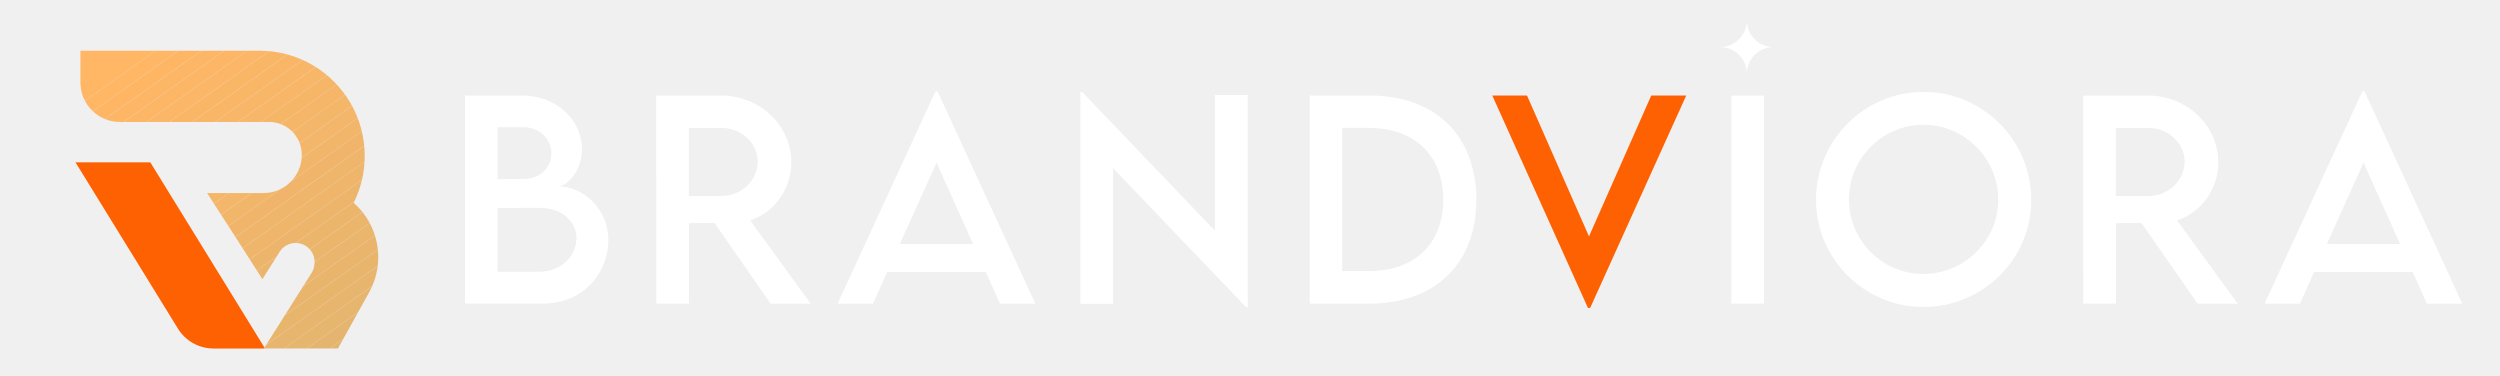
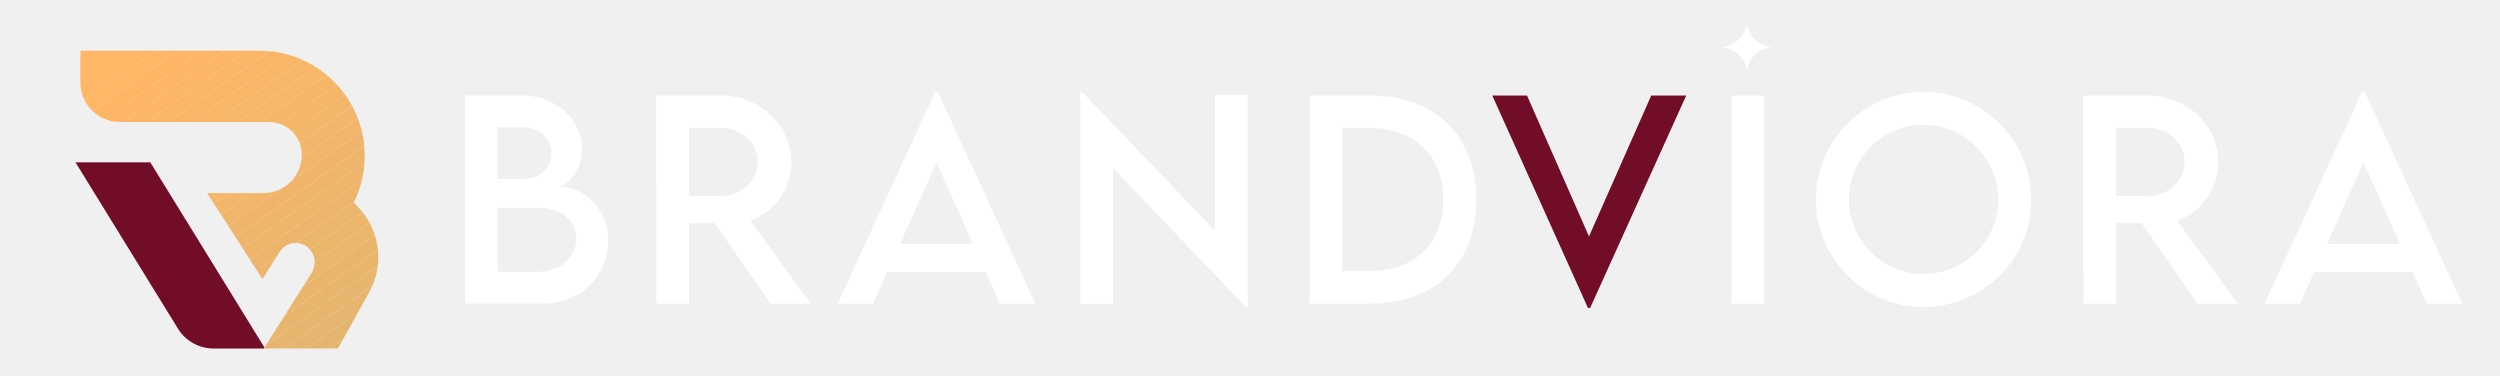
<svg xmlns="http://www.w3.org/2000/svg" id="Layer_1" data-name="Layer 1" viewBox="0 0 576.67 86.67">
  <defs>
    <style>
      .cls-1 {
        fill: #f7b668;
      }

      .cls-2 {
        fill: #e9b56d;
      }

      .cls-3 {
        fill: #f3b66a;
      }

      .cls-4 {
        fill: #f4b669;
      }

      .cls-5 {
        fill: #f2b66a;
      }

      .cls-6 {
        fill: #e4b56f;
      }

      .cls-7 {
        fill: #efb56b;
      }

      .cls-8 {
        fill: #fff;
      }

      .cls-9 {
        fill: #f9b667;
      }

      .cls-10 {
        fill: #e6b56e;
      }

      .cls-11 {
        fill: #fab667;
      }

      .cls-12 {
        fill: none;
      }

      .cls-13 {
        fill: #ebb56c;
      }

      .cls-14 {
        fill: #feb665;
      }

      .cls-15 {
        fill: #f0b56a;
      }

      .cls-16 {
        fill: #ecb56c;
      }

      .cls-17 {
-         fill: #fe6102;
+         fill: #720d28;
      }

      .cls-18 {
        fill: #eab56d;
      }

      .cls-19 {
        fill: #e5b56f;
      }

      .cls-20 {
        fill: #f5b669;
      }

      .cls-21 {
        fill: #ffb665;
      }

      .cls-22 {
        fill: #f8b668;
      }

      .cls-23 {
        fill: #e7b56e;
      }

      .cls-24 {
        fill: #fdb666;
      }

      .cls-25 {
        fill: #e8b56d;
      }

      .cls-26 {
        fill: #f6b668;
      }

      .cls-27 {
        fill: #eeb56b;
      }

      .cls-28 {
        fill: #fcb666;
      }

      .cls-29 {
        clip-path: url(#clippath);
      }

      .cls-30 {
        fill: #fbb667;
      }

      .cls-31 {
        fill: #edb56c;
      }
    </style>
    <clipPath id="clippath">
      <path class="cls-12" d="M81.59,46.77c1.62-3.26,2.54-6.93,2.54-10.81,0-4.43-1.19-8.58-3.26-12.15-4.2-7.24-12.03-12.11-21.01-12.11H18.55v7.33c0,5.03,4.08,9.11,9.11,9.11h34.42c4.16,0,7.53,3.37,7.53,7.53v.07c0,4.85-3.94,8.79-8.79,8.79h-13.05l6.78,10.51,5.98,9.35,2.77-4.4.17-.26,1.03-1.64c1.29-2.04,3.98-2.66,6.03-1.37,1.63,1.03,2.35,2.96,1.92,4.74-.1.52-.29,1.03-.59,1.51l-11,17.43h17.09l7.21-12.99c3.88-6.99,2.2-15.56-3.57-20.62Z" />
    </clipPath>
  </defs>
  <g>
    <path class="cls-17" d="M61.05,80.24l-26.38-42.8h-17.26l23.64,38.37c1.75,2.84,4.86,4.58,8.2,4.58h11.56l.23-.14Z" />
    <g class="cls-29">
      <polygon class="cls-21" points="35.91 11.69 18.55 23.98 18.55 11.69 35.91 11.69" />
      <polygon class="cls-21" points="41.18 11.69 20.07 26.64 18.55 24.49 18.55 23.98 35.91 11.69 41.18 11.69" />
      <polygon class="cls-14" points="46.46 11.69 21.83 29.13 20.07 26.64 41.18 11.69 46.46 11.69" />
      <polygon class="cls-24" points="51.73 11.69 23.59 31.61 21.83 29.13 46.46 11.69 51.73 11.69" />
      <polygon class="cls-28" points="57.01 11.69 25.36 34.1 23.59 31.61 51.73 11.69 57.01 11.69" />
      <polygon class="cls-30" points="62.28 11.69 27.12 36.59 25.36 34.1 57.01 11.69 62.28 11.69" />
      <polygon class="cls-11" points="67.56 11.69 28.88 39.08 27.12 36.59 62.28 11.69 67.56 11.69" />
      <polygon class="cls-9" points="72.83 11.69 30.64 41.57 28.88 39.08 67.56 11.69 72.83 11.69" />
      <polygon class="cls-22" points="73.54 11.69 75.06 13.84 32.4 44.05 30.64 41.57 72.83 11.69 73.54 11.69" />
      <rect class="cls-1" x="28.48" y="28.67" width="52.27" height="3.05" transform="translate(-7.4 37.12) rotate(-35.31)" />
      <rect class="cls-26" x="30.24" y="31.16" width="52.27" height="3.05" transform="translate(-8.52 38.59) rotate(-35.31)" />
      <rect class="cls-20" x="32" y="33.64" width="52.27" height="3.05" transform="translate(-9.63 40.07) rotate(-35.31)" />
      <rect class="cls-4" x="33.76" y="36.13" width="52.27" height="3.05" transform="translate(-10.75 41.54) rotate(-35.31)" />
      <rect class="cls-3" x="35.52" y="38.62" width="52.27" height="3.05" transform="translate(-11.86 43.02) rotate(-35.31)" />
      <rect class="cls-5" x="37.29" y="41.11" width="52.27" height="3.05" transform="translate(-12.97 44.5) rotate(-35.31)" />
      <rect class="cls-15" x="39.05" y="43.6" width="52.27" height="3.05" transform="translate(-14.09 45.97) rotate(-35.31)" />
      <polygon class="cls-7" points="87.4 31.26 89.04 33.58 89.04 33.83 46.5 63.96 44.74 61.47 87.4 31.26" />
      <polygon class="cls-27" points="89.04 37.57 48.26 66.45 46.5 63.96 89.04 33.83 89.04 37.57" />
      <polygon class="cls-31" points="89.04 41.3 50.02 68.93 48.26 66.45 89.04 37.57 89.04 41.3" />
      <polygon class="cls-16" points="89.04 45.04 51.78 71.42 50.02 68.93 89.04 41.3 89.04 45.04" />
      <polygon class="cls-13" points="89.04 48.77 53.55 73.91 51.78 71.42 89.04 45.04 89.04 48.77" />
      <polygon class="cls-18" points="89.04 52.51 55.31 76.4 53.55 73.91 89.04 48.77 89.04 52.51" />
      <polygon class="cls-2" points="89.04 56.24 57.07 78.88 55.31 76.4 89.04 52.51 89.04 56.24" />
      <polygon class="cls-25" points="89.04 59.98 60.23 80.38 58.13 80.38 57.07 78.88 89.04 56.24 89.04 59.98" />
      <polygon class="cls-23" points="89.04 63.72 65.51 80.38 60.23 80.38 89.04 59.98 89.04 63.72" />
      <polygon class="cls-10" points="89.04 67.45 70.78 80.38 65.51 80.38 89.04 63.72 89.04 67.45" />
      <polygon class="cls-19" points="89.04 71.19 76.06 80.38 70.78 80.38 89.04 67.45 89.04 71.19" />
      <polygon class="cls-6" points="89.04 74.92 81.33 80.38 76.06 80.38 89.04 71.19 89.04 74.92" />
      <polygon class="cls-6" points="81.33 80.38 89.04 74.92 89.04 80.38 81.33 80.38" />
    </g>
  </g>
  <g>
    <path class="cls-8" d="M402.94,17.03h0c0-3.41-2.76-6.17-6.17-6.17h0c3.41,0,6.17-2.76,6.17-6.17h0c0,3.41,2.76,6.17,6.17,6.17h0c-3.41,0-6.17,2.76-6.17,6.17Z" />
    <g>
      <path class="cls-8" d="M140.32,55.41c0,7.36-5.57,14.62-15.1,14.62h-17.96V22.03h13.11c8.28,0,13.88,5.96,13.88,12.33,0,5.18-3.6,8.64-5.39,8.64,5.39,0,11.47,4.94,11.47,12.42ZM114.77,29.35v11.97l5.96-.03c3.72.03,6.46-2.53,6.46-5.96s-2.98-5.99-6.37-5.99h-6.05ZM132.96,54.91c0-3.63-3.1-6.97-8.55-6.97l-9.65.03v14.71h9.77c4.32,0,8.43-3.13,8.43-7.77Z" />
      <path class="cls-8" d="M177.76,70.04l-12.93-18.59h-5.9v18.59h-7.54l-.03-48.01h14.92c8.94,0,16.26,6.88,16.26,15.43,0,6.2-3.99,11.59-9.5,13.37l13.97,19.21h-9.26ZM166.47,45.2c4.53.03,8.31-3.63,8.31-7.92s-3.84-7.77-8.31-7.77h-7.57v15.7h7.57Z" />
      <path class="cls-8" d="M227.38,62.74h-22.73l-3.28,7.3h-8.16l22.58-49h.45l22.58,49h-8.16l-3.28-7.3ZM224.46,56.28l-8.43-18.76-8.46,18.76h16.89Z" />
      <path class="cls-8" d="M287.82,21.91v48.97h-.36l-30.71-32.08v31.3h-7.54V21.19h.39l30.65,32.02v-31.3h7.57Z" />
      <path class="cls-8" d="M340.54,46.09c0,14.74-9.5,23.95-24.75,23.95h-13.67V22.03h13.67c15.25-.03,24.75,9.2,24.75,24.07ZM332.91,46.06c0-10.19-6.61-16.56-17.16-16.56h-6.14v33.03h6.23c10.48,0,17.07-6.34,17.07-16.47Z" />
      <path class="cls-17" d="M388.96,22.03l-22.16,49h-.51l-22.07-49h8.01l14.3,32.5,14.36-32.5h8.07Z" />
      <path class="cls-8" d="M399.36,22.03h7.54v48.01h-7.54V22.03Z" />
      <path class="cls-8" d="M418.9,46.09c0-13.7,11.14-24.9,24.81-24.9s24.84,11.2,24.84,24.9-11.2,24.72-24.87,24.72-24.78-11.14-24.78-24.72ZM460.93,46.03c0-9.5-7.77-17.25-17.25-17.25s-17.19,7.74-17.19,17.25,7.71,17.16,17.19,17.16,17.25-7.71,17.25-17.16Z" />
      <path class="cls-8" d="M506.91,70.04l-12.93-18.59h-5.9v18.59h-7.54l-.03-48.01h14.92c8.94,0,16.26,6.88,16.26,15.43,0,6.2-3.99,11.59-9.5,13.37l13.97,19.21h-9.26ZM495.62,45.2c4.53.03,8.31-3.63,8.31-7.92s-3.84-7.77-8.31-7.77h-7.57v15.7h7.57Z" />
      <path class="cls-8" d="M556.53,62.74h-22.73l-3.28,7.3h-8.16l22.58-49h.45l22.58,49h-8.16l-3.28-7.3ZM553.62,56.28l-8.43-18.76-8.46,18.76h16.89Z" />
    </g>
  </g>
</svg>
